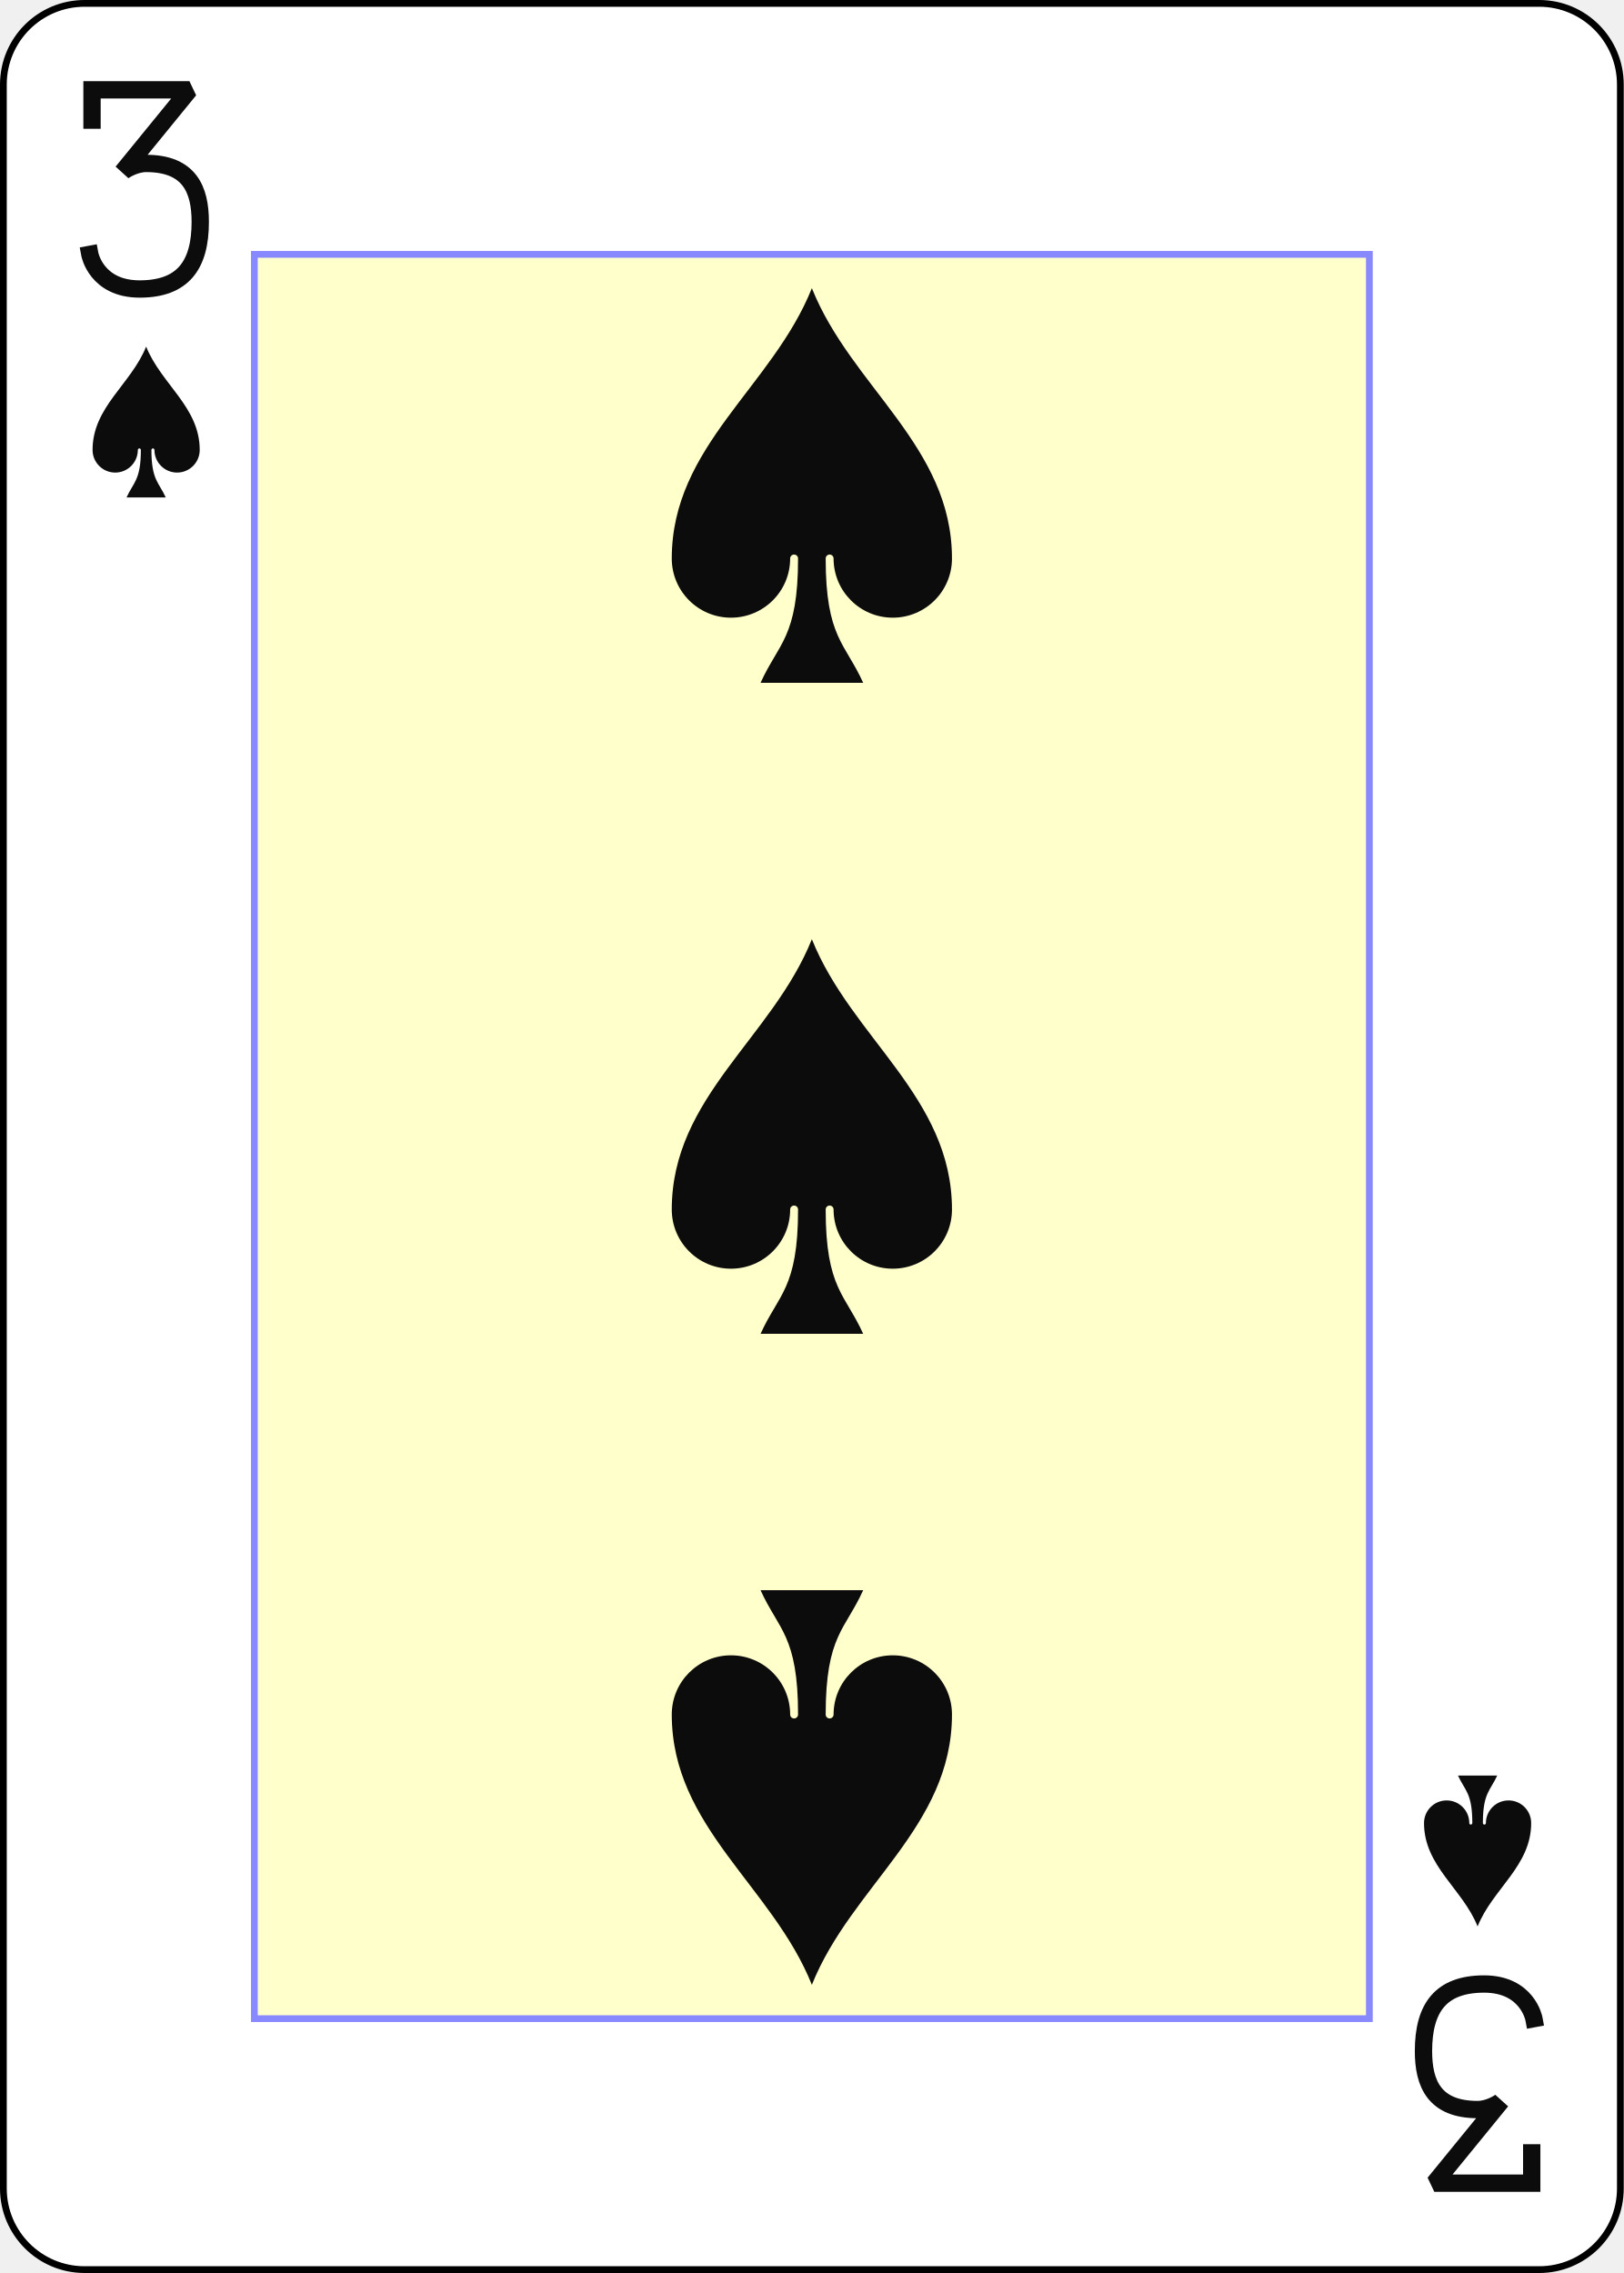
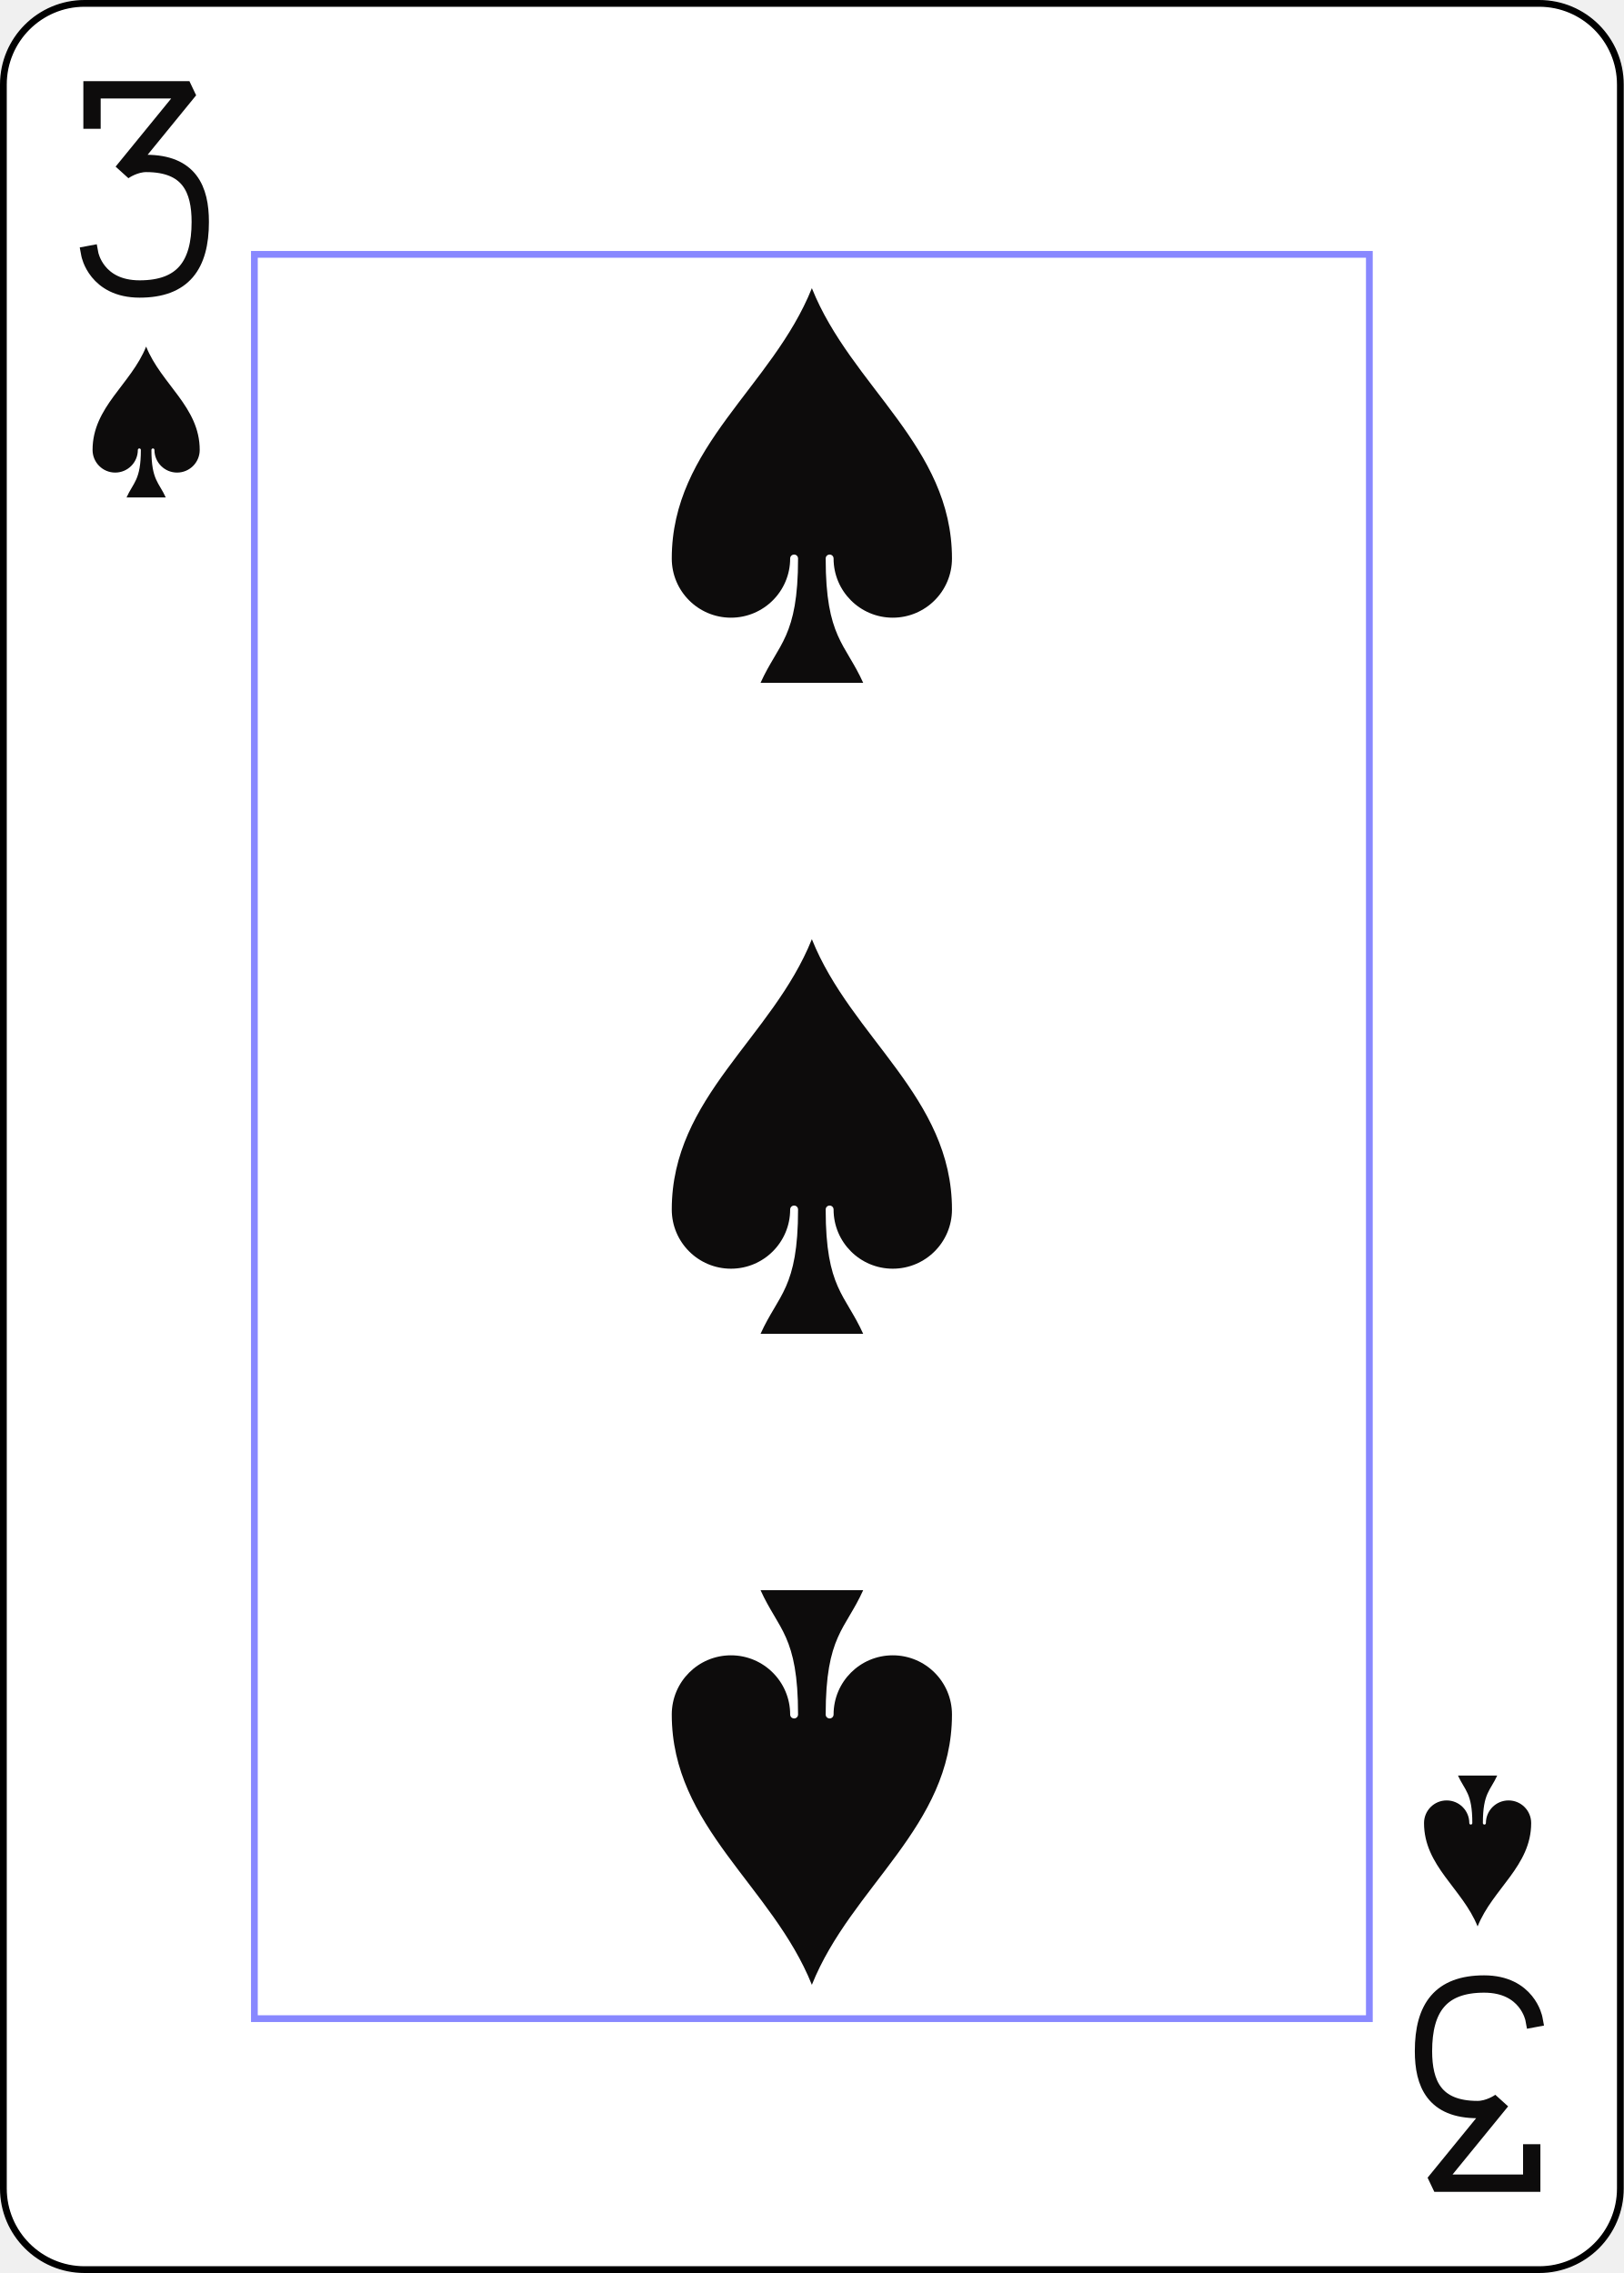
<svg xmlns="http://www.w3.org/2000/svg" xmlns:xlink="http://www.w3.org/1999/xlink" class="card" face="3S" height="3.5in" preserveAspectRatio="none" viewBox="-120 -168 240 336" width="2.5in">
  <defs>
    <symbol id="SS3" viewBox="-600 -600 1200 1200" preserveAspectRatio="xMinYMid">
      <path d="M0 -500C100 -250 355 -100 355 185A150 150 0 0 1 55 185A10 10 0 0 0 35 185C35 385 85 400 130 500L-130 500C-85 400 -35 385 -35 185A10 10 0 0 0 -55 185A150 150 0 0 1 -355 185C-355 -100 -100 -250 0 -500Z" fill="#0d0c0c" />
    </symbol>
    <symbol id="VS3" viewBox="-500 -500 1000 1000" preserveAspectRatio="xMinYMid">
      <path d="M-250 -320L-250 -460L200 -460L-110 -80C-100 -90 -50 -120 0 -120C200 -120 250 0 250 150C250 350 170 460 -30 460C-230 460 -260 300 -260 300" stroke="#0d0c0c" stroke-width="80" stroke-linecap="square" stroke-miterlimit="1.5" fill="none" />
    </symbol>
    <rect id="XS3" width="164.8" height="260.8" x="-82.4" y="-130.4" />
  </defs>
  <rect width="239" height="335" x="-119.5" y="-167.5" rx="12" ry="12" fill="white" stroke="black" />
-   <use xlink:href="#XS3" width="164.8" height="260.8" stroke="#88f" fill="#FFC" />
+   <use xlink:href="#XS3" width="164.8" height="260.8" stroke="#88f" fill="white" />
  <use xlink:href="#VS3" height="32" width="32" x="-114.4" y="-156" />
  <use xlink:href="#SS3" height="26.769" width="26.769" x="-111.784" y="-119" />
  <use xlink:href="#SS3" height="70" width="70" x="-35" y="-131.234" />
  <use xlink:href="#SS3" height="70" width="70" x="-35" y="-35" />
  <g transform="rotate(180)">
    <use xlink:href="#VS3" height="32" width="32" x="-114.4" y="-156" />
    <use xlink:href="#SS3" height="26.769" width="26.769" x="-111.784" y="-119" />
    <use xlink:href="#SS3" height="70" width="70" x="-35" y="-131.234" />
  </g>
</svg>
